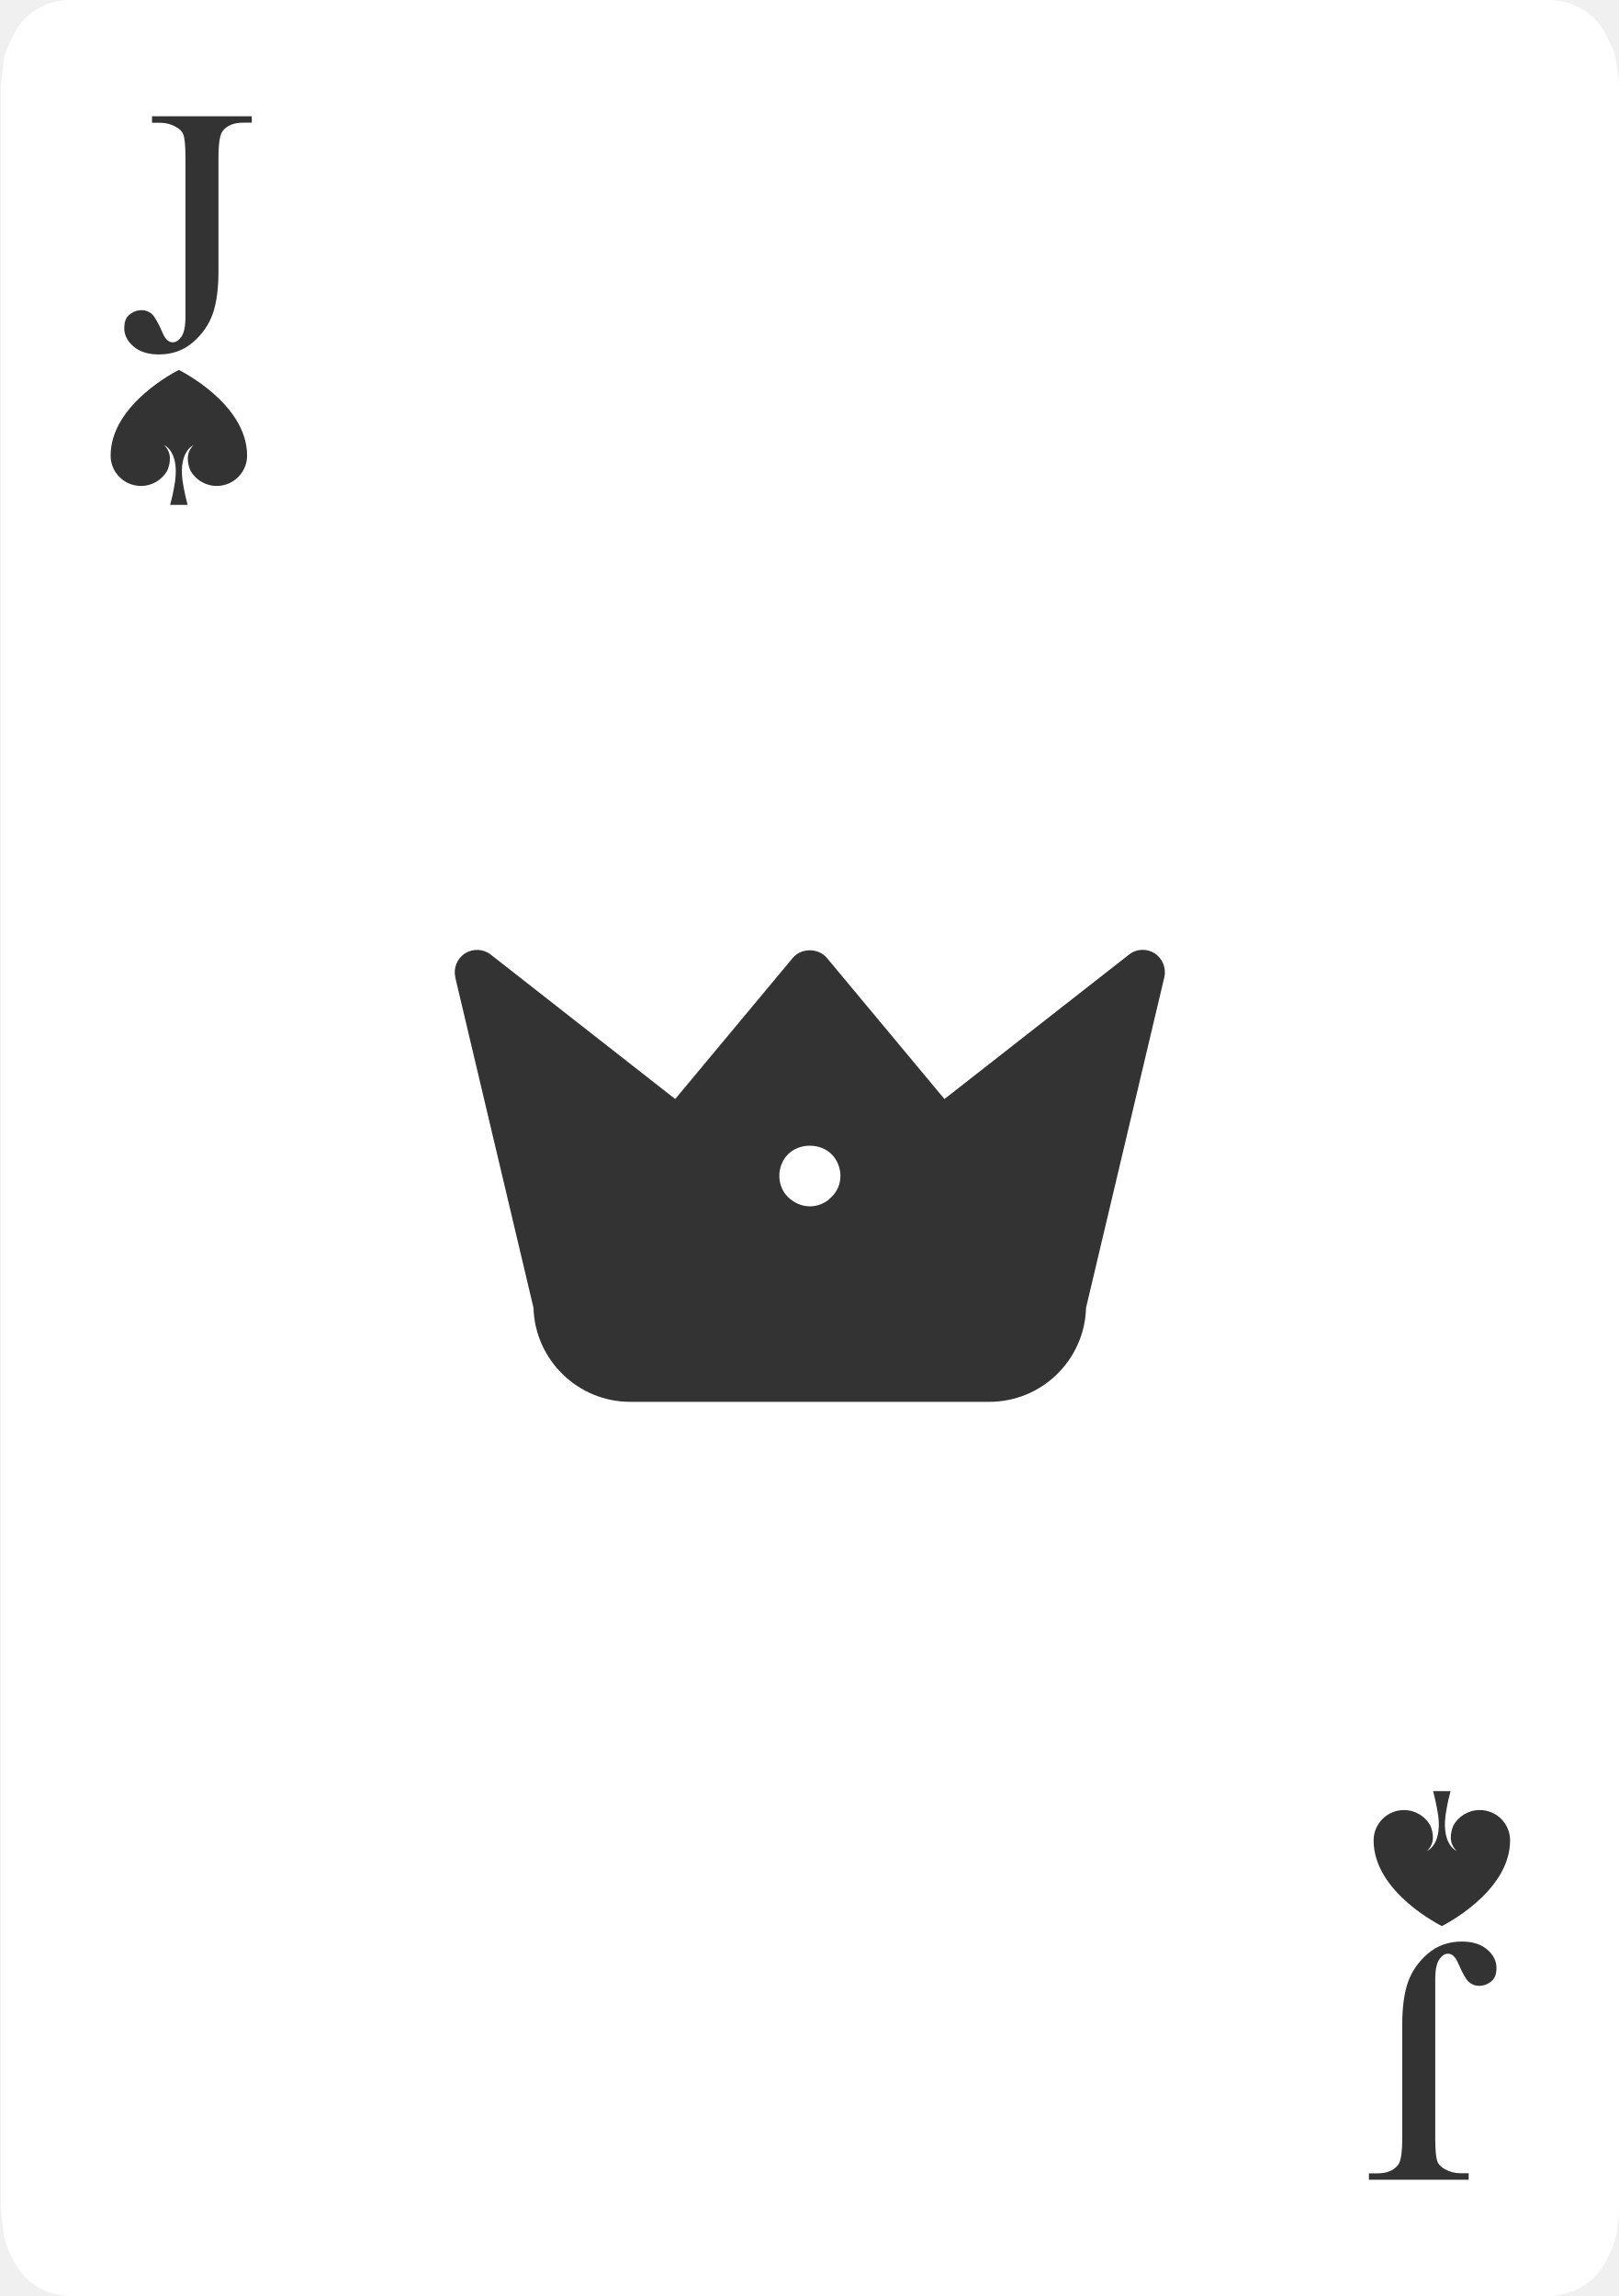
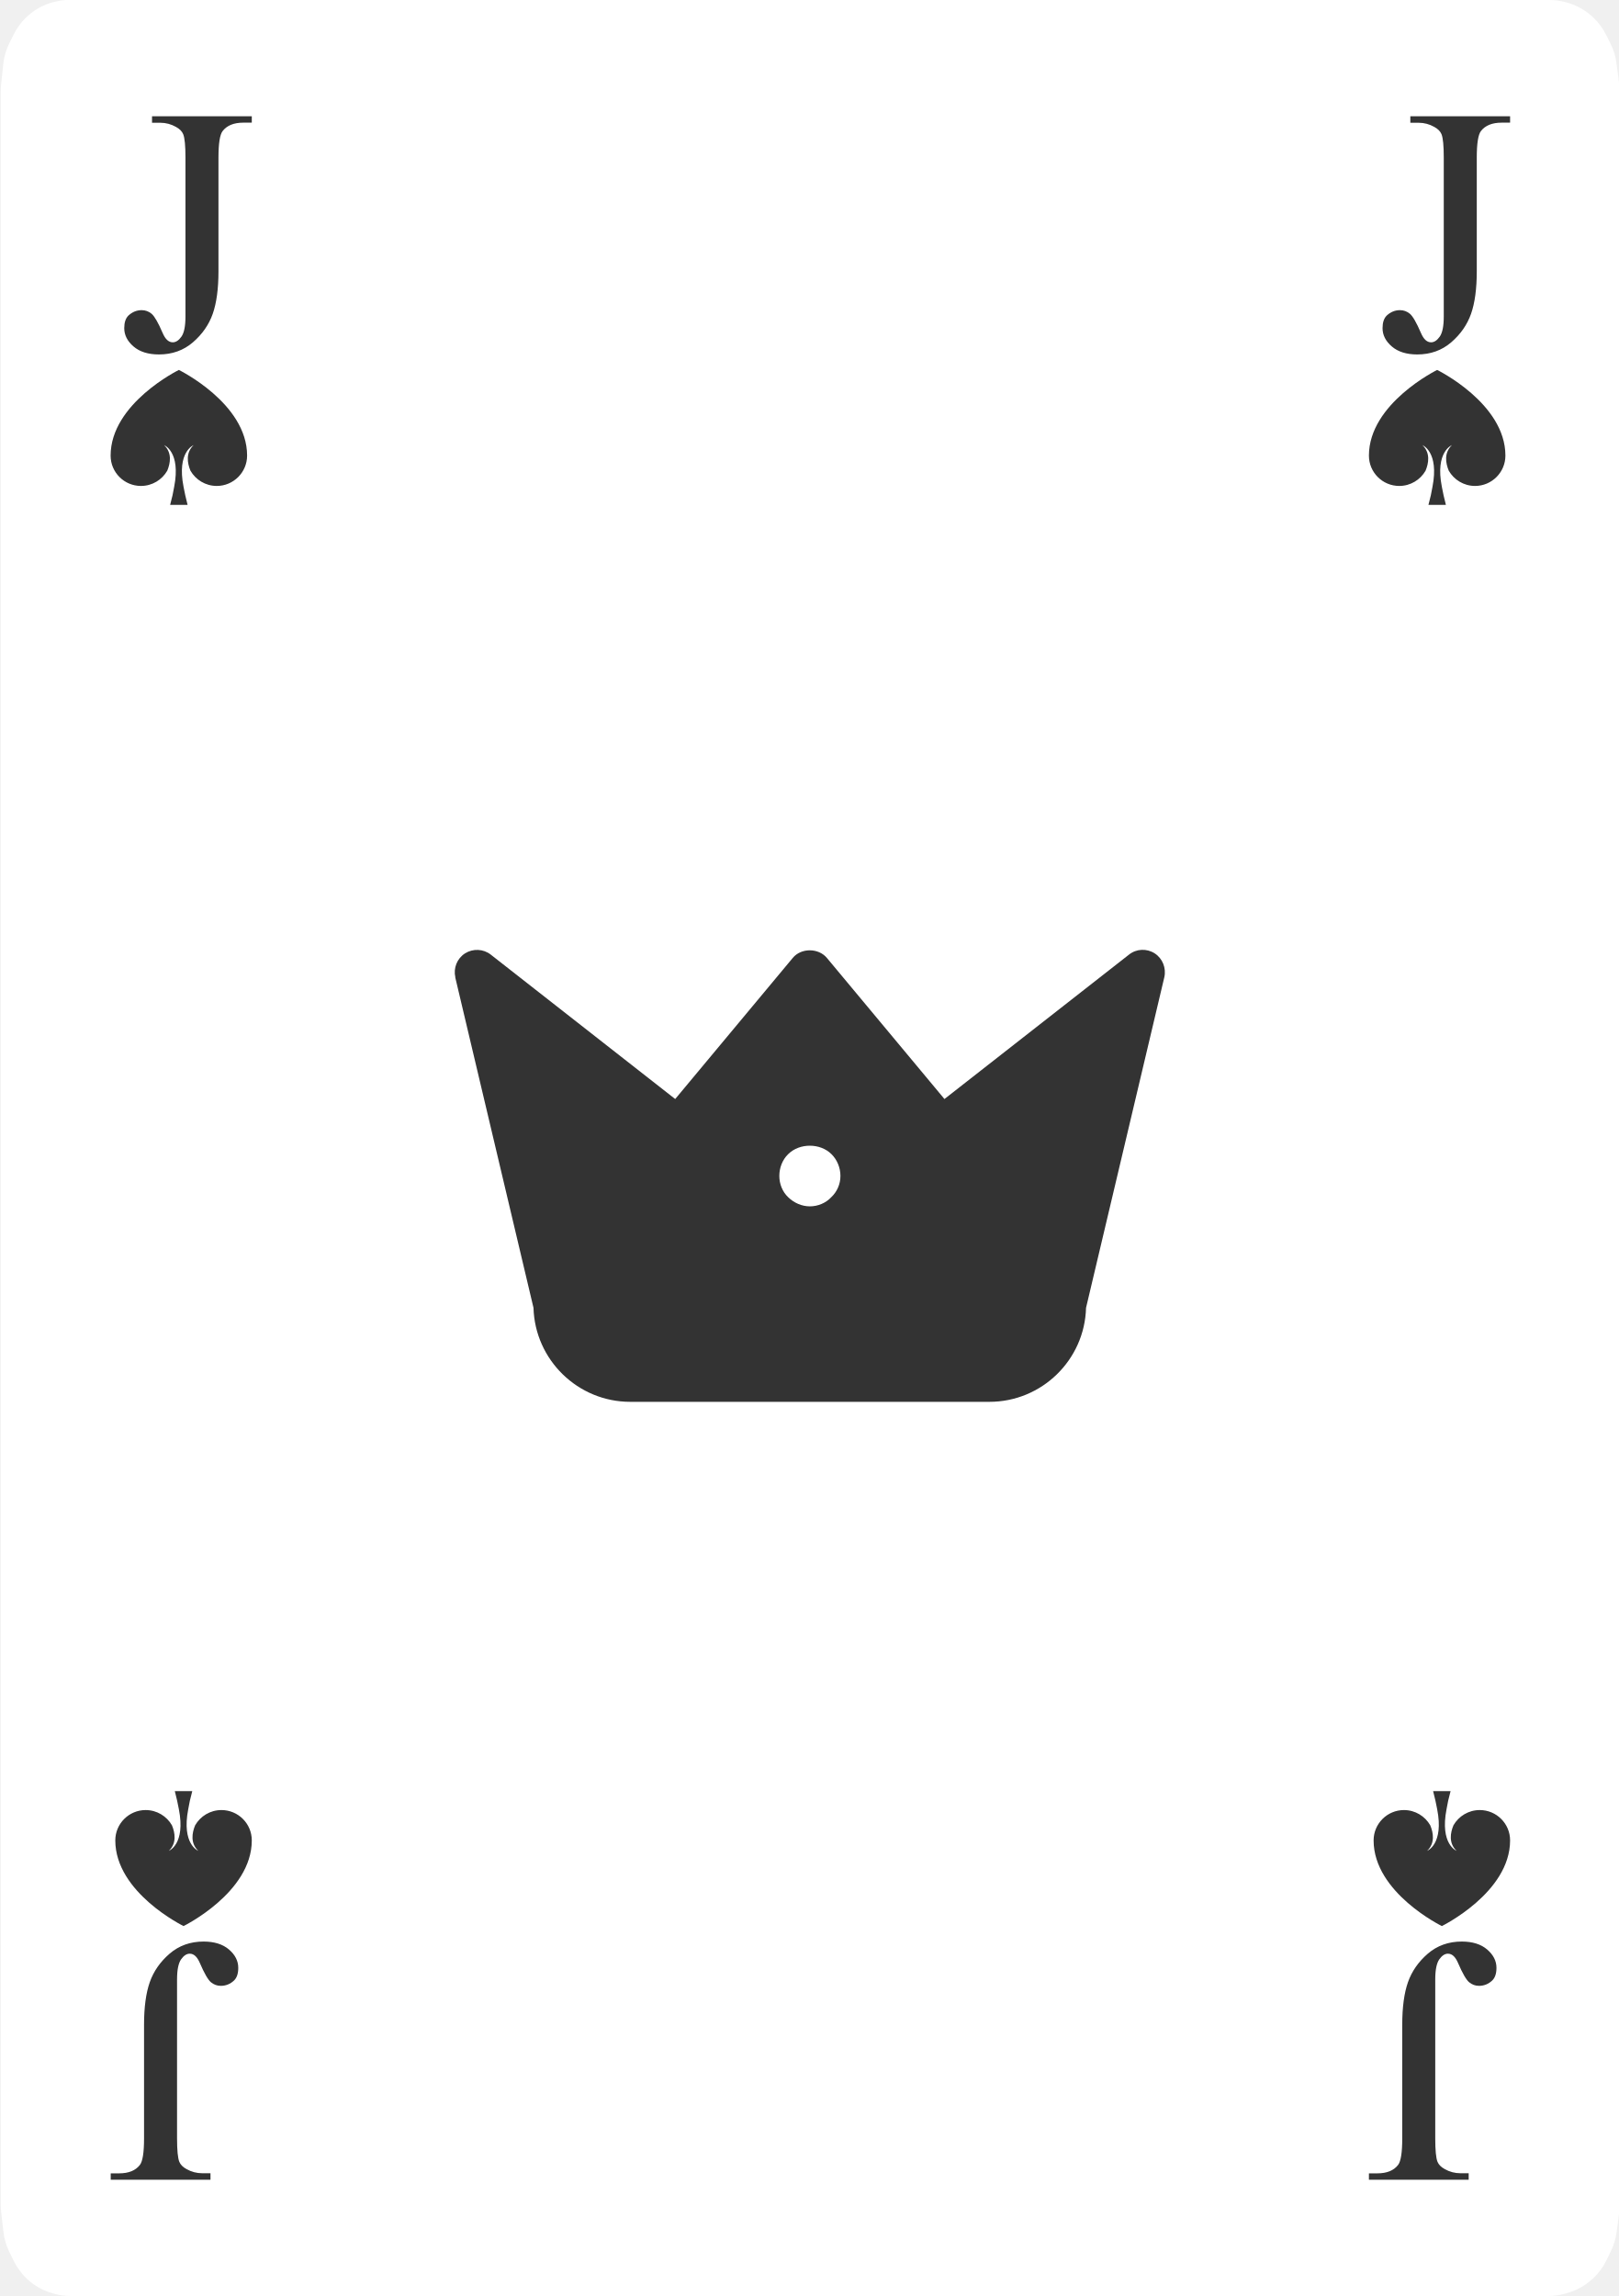
<svg xmlns="http://www.w3.org/2000/svg" id="Playing_Cards" viewBox="0 0 152.06 215.64">
  <g id="Cards">
    <g id="Spades">
      <g>
        <path d="m6.55,0h138.97c.47,0,.95.06,1.41.17l.11.03c.98.25,1.88.74,2.61,1.44l.04.04c.48.46.87,1,1.17,1.59l.41.82c.29.58.48,1.2.56,1.84l.26,1.97c.03.25.05.5.05.75v198.38c0,.26-.02.52-.05.78l-.25,1.86c-.08.61-.26,1.2-.53,1.75l-.41.85c-.32.65-.75,1.24-1.28,1.73l-.05.04c-.67.62-1.48,1.07-2.36,1.32l-.2.06c-.51.14-1.04.22-1.57.22H6.63c-.53,0-1.06-.07-1.57-.22l-.14-.04c-.92-.26-1.76-.74-2.44-1.4h0c-.49-.48-.9-1.04-1.2-1.65l-.41-.84c-.29-.59-.47-1.23-.55-1.88l-.21-1.85c-.02-.22-.04-.43-.04-.65V8.59c0-.21.01-.42.03-.63l.21-1.96c.07-.69.27-1.35.58-1.97l.41-.82c.28-.56.64-1.06,1.08-1.5h0c.74-.74,1.67-1.27,2.69-1.53h.05c.46-.13.93-.19,1.41-.19Z" style="fill: #fff; fill-rule: evenodd;" />
        <path d="m74.03,108.4c1.06-1.06,3.01-1.06,4.07,0,.52.51.84,1.26.84,2.04s-.32,1.49-.86,2c-.51.55-1.26.86-2.01.86s-1.49-.32-2.04-.86c-.54-.51-.83-1.25-.83-2s.29-1.52.83-2.04Zm-31.27-16.61l7.35,31.04c.14,4.89,4.16,8.83,9.09,8.83h33.73c4.93,0,8.95-3.94,9.08-8.83l7.35-31.04c.2-.86-.16-1.77-.9-2.25-.75-.48-1.72-.44-2.42.12l-17.33,13.56-11.04-13.25c-.79-.95-2.42-.96-3.21,0l-11.04,13.25-17.32-13.56c-.7-.55-1.67-.59-2.42-.12-.75.48-1.11,1.38-.91,2.25Z" style="fill: #333;" />
        <g>
          <path d="m14.28,11.52v-.6h9.37v.6h-.79c-.89,0-1.54.26-1.95.79-.26.34-.39,1.17-.39,2.48v10.69c0,1.64-.18,2.98-.54,4-.36,1.02-.98,1.91-1.86,2.67s-1.95,1.14-3.19,1.14c-1.01,0-1.81-.25-2.39-.75-.58-.5-.87-1.07-.87-1.72,0-.53.13-.93.4-1.19.36-.33.77-.5,1.24-.5.34,0,.65.11.93.34.27.23.62.83,1.04,1.81.25.58.56.87.95.87.29,0,.56-.18.81-.53.25-.35.38-.98.38-1.89v-14.93c0-1.11-.07-1.84-.21-2.19-.11-.27-.33-.5-.68-.69-.46-.26-.95-.39-1.47-.39h-.79Z" style="fill: #333;" />
-           <path d="m137.95,204.12v.6h-9.37v-.6h.79c.89,0,1.54-.26,1.95-.79.26-.34.39-1.17.39-2.48v-10.69c0-1.64.18-2.98.54-4,.36-1.02.98-1.91,1.86-2.67.88-.76,1.95-1.14,3.19-1.14,1.01,0,1.81.25,2.39.75.58.5.87,1.07.87,1.72,0,.53-.13.93-.4,1.19-.35.33-.77.5-1.24.5-.34,0-.65-.11-.93-.34-.27-.23-.62-.83-1.04-1.81-.25-.58-.56-.87-.95-.87-.29,0-.56.18-.81.53-.25.36-.38.98-.38,1.89v14.93c0,1.11.07,1.84.21,2.19.11.27.33.5.68.69.46.26.95.39,1.47.39h.79Z" style="fill: #333;" />
+           <path d="m16.81,34.74s-6.42,3.14-6.42,8.05c0,1.58,1.28,2.85,2.85,2.85,1.06,0,1.98-.58,2.47-1.43.29-.7.47-1.67-.29-2.4,0,0,1.58.62.94,3.91-.08.49-.2,1.05-.38,1.7h1.64c-.17-.65-.29-1.21-.38-1.7-.65-3.29.94-3.91.94-3.91-.76.73-.58,1.7-.29,2.4.49.85,1.41,1.43,2.47,1.43,1.57,0,2.85-1.28,2.85-2.85,0-4.92-6.42-8.05-6.42-8.05Z" style="fill: #333; fill-rule: evenodd;" />
        </g>
        <g>
-           <path d="m16.81,34.74s-6.42,3.14-6.42,8.05c0,1.58,1.28,2.85,2.85,2.85,1.06,0,1.98-.58,2.47-1.43.29-.7.47-1.67-.29-2.4,0,0,1.58.62.94,3.91-.08.49-.2,1.05-.38,1.7h1.64c-.17-.65-.29-1.21-.38-1.7-.65-3.29.94-3.91.94-3.91-.76.73-.58,1.7-.29,2.4.49.85,1.41,1.43,2.47,1.43,1.57,0,2.85-1.28,2.85-2.85,0-4.92-6.42-8.05-6.42-8.05Z" style="fill: #333; fill-rule: evenodd;" />
+           <path d="m137.95,204.12v.6h-9.37v-.6h.79c.89,0,1.54-.26,1.95-.79.26-.34.39-1.17.39-2.48v-10.69c0-1.64.18-2.98.54-4,.36-1.02.98-1.91,1.86-2.67.88-.76,1.95-1.14,3.19-1.14,1.01,0,1.81.25,2.39.75.58.5.87,1.07.87,1.72,0,.53-.13.93-.4,1.19-.35.33-.77.5-1.24.5-.34,0-.65-.11-.93-.34-.27-.23-.62-.83-1.04-1.81-.25-.58-.56-.87-.95-.87-.29,0-.56.18-.81.53-.25.36-.38.98-.38,1.89v14.93c0,1.11.07,1.84.21,2.19.11.27.33.5.68.69.46.26.95.39,1.47.39h.79Z" style="fill: #333;" />
          <path d="m135.42,180.9s6.42-3.14,6.42-8.05c0-1.58-1.28-2.85-2.85-2.85-1.06,0-1.98.58-2.47,1.43-.29.7-.47,1.67.29,2.4,0,0-1.58-.62-.94-3.91.08-.49.2-1.05.38-1.7h-1.64c.17.65.29,1.21.38,1.7.65,3.29-.94,3.91-.94,3.91.76-.73.58-1.7.29-2.4-.49-.85-1.41-1.43-2.47-1.43-1.57,0-2.85,1.28-2.85,2.85,0,4.92,6.42,8.05,6.42,8.05Z" style="fill: #333; fill-rule: evenodd;" />
+         </g>
+         <g>
+           <path d="m132.47,11.52v-.6h9.37v.6h-.79c-.89,0-1.54.26-1.95.79-.26.34-.39,1.17-.39,2.48v10.69c0,1.64-.18,2.98-.54,4-.36,1.02-.98,1.91-1.86,2.67s-1.95,1.14-3.19,1.14c-1.01,0-1.81-.25-2.39-.75-.58-.5-.87-1.07-.87-1.72,0-.53.13-.93.4-1.19.36-.33.77-.5,1.24-.5.34,0,.65.11.93.34.27.23.62.83,1.04,1.81.25.58.56.87.95.87.29,0,.56-.18.81-.53.25-.35.38-.98.38-1.89v-14.93c0-1.11-.07-1.84-.21-2.19-.11-.27-.33-.5-.68-.69-.46-.26-.95-.39-1.47-.39h-.79Z" style="fill: #333;" />
+           <path d="m135,34.74s-6.42,3.14-6.42,8.05c0,1.58,1.28,2.85,2.85,2.85,1.06,0,1.98-.58,2.47-1.43.29-.7.47-1.67-.29-2.4,0,0,1.58.62.94,3.91-.08.49-.2,1.05-.38,1.7h1.64c-.17-.65-.29-1.21-.38-1.7-.65-3.29.94-3.91.94-3.91-.76.73-.58,1.7-.29,2.4.49.85,1.41,1.43,2.47,1.43,1.57,0,2.85-1.28,2.85-2.85,0-4.92-6.42-8.05-6.42-8.05Z" style="fill: #333; fill-rule: evenodd;" />
+         </g>
+         <g>
+           <path d="m19.77,204.12v.6h-9.37v-.6h.79c.89,0,1.54-.26,1.95-.79.26-.34.39-1.17.39-2.48v-10.69c0-1.64.18-2.98.54-4,.36-1.02.98-1.91,1.86-2.67.88-.76,1.95-1.14,3.19-1.14,1.01,0,1.81.25,2.39.75.58.5.87,1.07.87,1.72,0,.53-.13.93-.4,1.19-.35.33-.77.5-1.24.5-.34,0-.65-.11-.93-.34-.27-.23-.62-.83-1.04-1.81-.25-.58-.56-.87-.95-.87-.29,0-.56.18-.81.53-.25.36-.38.98-.38,1.89v14.93c0,1.11.07,1.84.21,2.19.11.27.33.5.68.69.46.26.95.39,1.47.39h.79Z" style="fill: #333;" />
+           <path d="m17.23,180.9s6.42-3.14,6.42-8.05c0-1.58-1.28-2.85-2.85-2.85-1.06,0-1.98.58-2.47,1.43-.29.7-.47,1.67.29,2.4,0,0-1.58-.62-.94-3.91.08-.49.2-1.05.38-1.7h-1.64c.17.65.29,1.21.38,1.7.65,3.29-.94,3.91-.94,3.91.76-.73.58-1.7.29-2.4-.49-.85-1.41-1.43-2.47-1.43-1.57,0-2.85,1.28-2.85,2.85,0,4.92,6.42,8.05,6.42,8.05Z" style="fill: #333; fill-rule: evenodd;" />
        </g>
      </g>
    </g>
  </g>
</svg>
